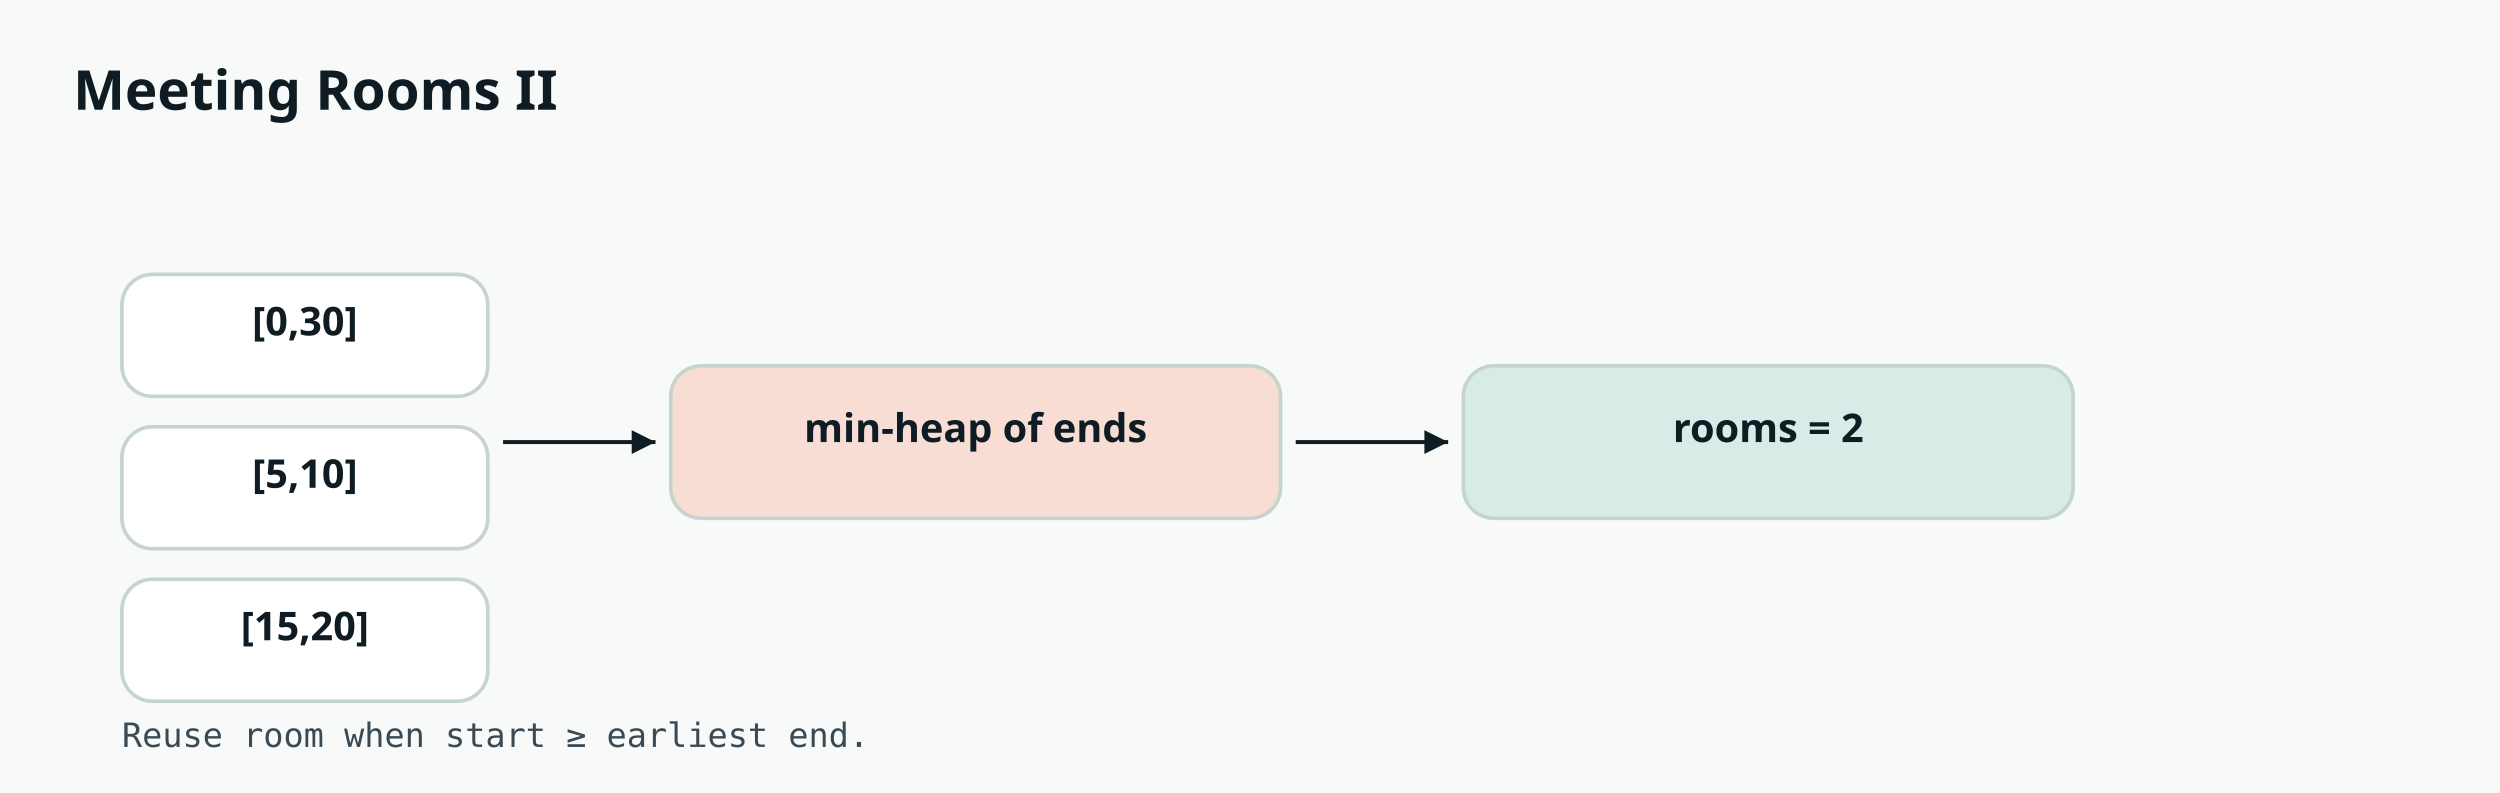
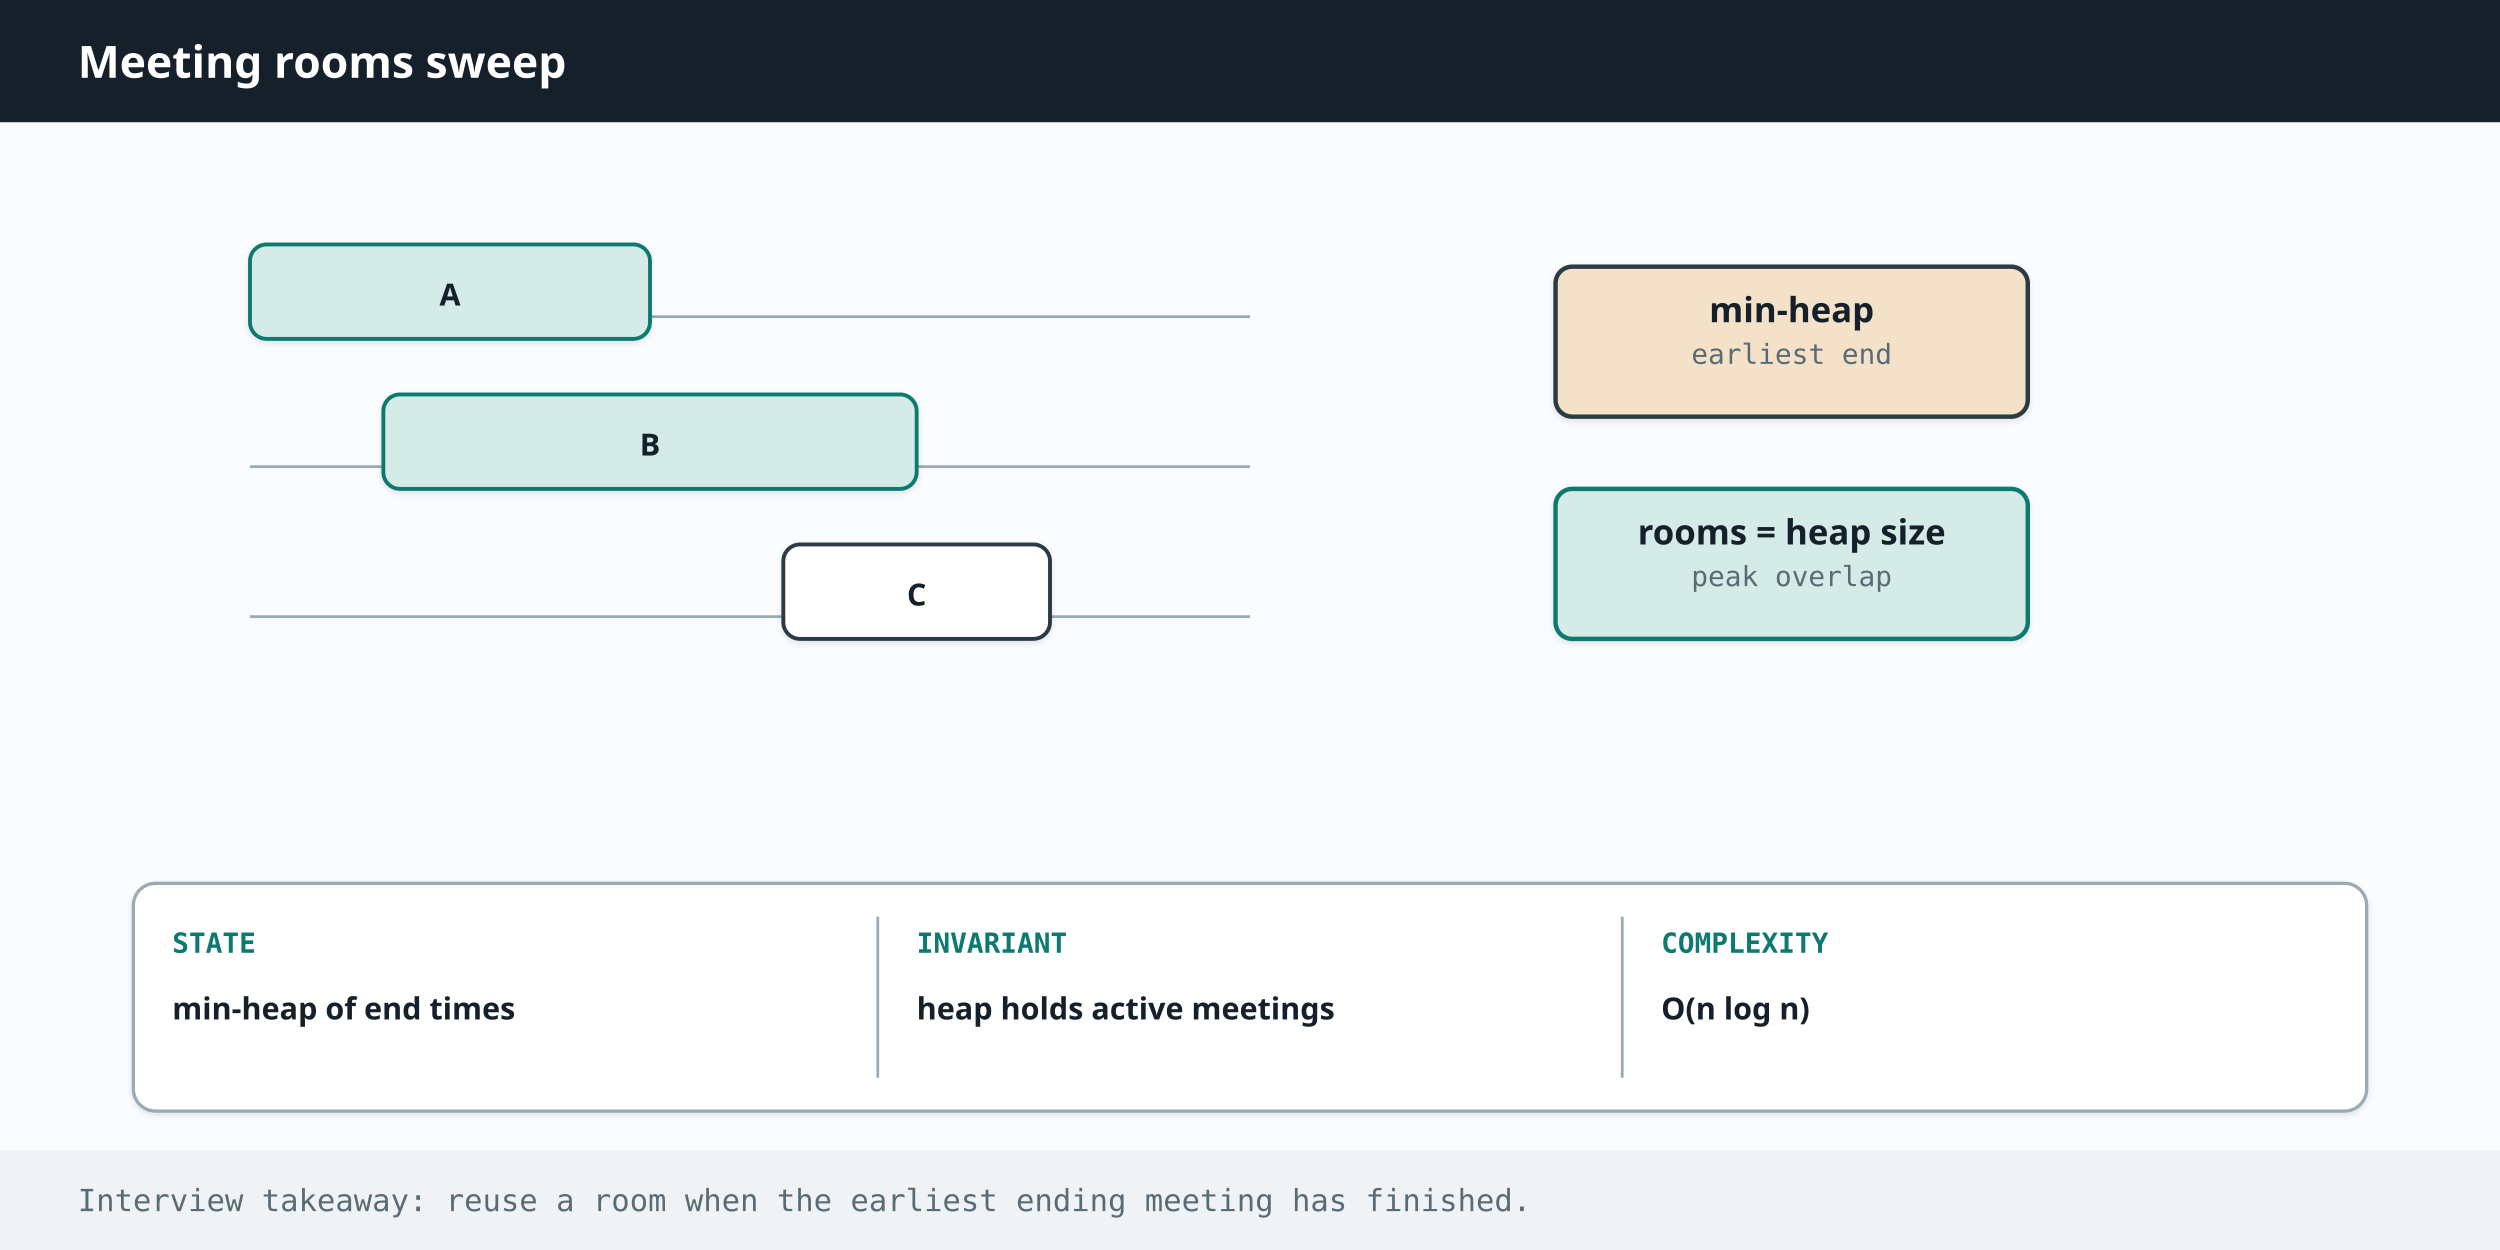
- <svg xmlns="http://www.w3.org/2000/svg" width="820" height="260" viewBox="0 0 820 260" role="img" aria-label="Meeting Rooms II">
+ <svg xmlns="http://www.w3.org/2000/svg" width="900" height="450" viewBox="0 0 900 450" role="img" aria-label="Meeting rooms sweep">
  <defs>
-     <marker id="arrowhead" markerWidth="8" markerHeight="8" refX="6" refY="3" orient="auto">
-       <path d="M0,0 L6,3 L0,6 Z" fill="#0f1c24" />
+     <marker id="arr-meeting-rooms-sweep" markerWidth="10" markerHeight="8" refX="9" refY="4" orient="auto">
+       <path d="M0,0 L10,4 L0,8 Z" fill="#2c3a45" />
    </marker>
+     <marker id="arr-acc-meeting-rooms-sweep" markerWidth="10" markerHeight="8" refX="9" refY="4" orient="auto">
+       <path d="M0,0 L10,4 L0,8 Z" fill="#0d7a6f" />
+     </marker>
+     <filter id="sh-meeting-rooms-sweep" x="-8%" y="-8%" width="116%" height="124%">
+       <feDropShadow dx="0" dy="1" stdDeviation="1.2" flood-color="#15202b" flood-opacity="0.10" />
+     </filter>
  </defs>
-   <rect width="820" height="260" fill="#f7faf8" />
-   <text x="24" y="36" font-family="Manrope, Segoe UI, sans-serif" font-size="18" font-weight="700" fill="#0f1c24">Meeting Rooms II</text>
-   <rect x="40" y="90" width="120" height="40" rx="10" fill="#fff" stroke="#c5d5ce" stroke-width="1.2" />
-   <text x="100.0" y="110.0" text-anchor="middle" font-family="Manrope, Segoe UI, sans-serif" font-size="13" font-weight="650" fill="#0f1c24">[0,30]</text>
-   <rect x="40" y="140" width="120" height="40" rx="10" fill="#fff" stroke="#c5d5ce" stroke-width="1.2" />
-   <text x="100.0" y="160.0" text-anchor="middle" font-family="Manrope, Segoe UI, sans-serif" font-size="13" font-weight="650" fill="#0f1c24">[5,10]</text>
-   <rect x="40" y="190" width="120" height="40" rx="10" fill="#fff" stroke="#c5d5ce" stroke-width="1.2" />
-   <text x="100.0" y="210.0" text-anchor="middle" font-family="Manrope, Segoe UI, sans-serif" font-size="13" font-weight="650" fill="#0f1c24">[15,20]</text>
-   <rect x="220" y="120" width="200" height="50" rx="10" fill="#f7ddd4" stroke="#c5d5ce" stroke-width="1.2" />
-   <text x="320.0" y="145.0" text-anchor="middle" font-family="Manrope, Segoe UI, sans-serif" font-size="13" font-weight="650" fill="#0f1c24">min-heap of ends</text>
-   <rect x="480" y="120" width="200" height="50" rx="10" fill="#d7ebe7" stroke="#c5d5ce" stroke-width="1.2" />
-   <text x="580.0" y="145.0" text-anchor="middle" font-family="Manrope, Segoe UI, sans-serif" font-size="13" font-weight="650" fill="#0f1c24">rooms = 2</text>
-   <path d="M165 145 H215" stroke="#0f1c24" stroke-width="1.3" marker-end="url(#arrowhead)" />
-   <path d="M425 145 H475" stroke="#0f1c24" stroke-width="1.3" marker-end="url(#arrowhead)" />
-   <text x="40" y="245" font-family="IBM Plex Mono, ui-monospace, monospace" font-size="11" fill="#3a4a54">Reuse room when start ≥ earliest end.</text>
+   <rect width="900" height="450" fill="#fbfcfd" />
+   <rect x="0" y="0" width="900" height="44" fill="#15202b" />
+   <text x="28" y="28" font-family="Manrope, 'Segoe UI', system-ui, sans-serif" font-size="16" font-weight="700" fill="#ffffff">Meeting rooms sweep</text>
+   <line x1="90" y1="114" x2="450" y2="114" stroke="#9aabb5" stroke-width="1" />
+   <rect x="90" y="88" width="144" height="34" rx="6" fill="#d5ebe7" stroke="#0d7a6f" stroke-width="1.4" filter="url(#sh-meeting-rooms-sweep)" />
+   <text x="162" y="110" text-anchor="middle" font-family="Manrope, 'Segoe UI', system-ui, sans-serif" font-size="11" font-weight="650" fill="#15202b">A</text>
+   <line x1="90" y1="168" x2="450" y2="168" stroke="#9aabb5" stroke-width="1" />
+   <rect x="138" y="142" width="192" height="34" rx="6" fill="#d5ebe7" stroke="#0d7a6f" stroke-width="1.4" filter="url(#sh-meeting-rooms-sweep)" />
+   <text x="234" y="164" text-anchor="middle" font-family="Manrope, 'Segoe UI', system-ui, sans-serif" font-size="11" font-weight="650" fill="#15202b">B</text>
+   <line x1="90" y1="222" x2="450" y2="222" stroke="#9aabb5" stroke-width="1" />
+   <rect x="282" y="196" width="96" height="34" rx="6" fill="#ffffff" stroke="#2c3a45" stroke-width="1.4" filter="url(#sh-meeting-rooms-sweep)" />
+   <text x="330" y="218" text-anchor="middle" font-family="Manrope, 'Segoe UI', system-ui, sans-serif" font-size="11" font-weight="650" fill="#15202b">C</text>
+   <rect x="560" y="96" width="170" height="54" rx="6" fill="#f3e2c7" stroke="#2c3a45" stroke-width="1.6" filter="url(#sh-meeting-rooms-sweep)" />
+   <text x="645" y="116" text-anchor="middle" font-family="Manrope, 'Segoe UI', system-ui, sans-serif" font-size="12.5" font-weight="650" fill="#15202b">min-heap</text>
+   <text x="645" y="131" text-anchor="middle" font-family="'IBM Plex Mono', ui-monospace, monospace" font-size="10" fill="#5b6b76">earliest end</text>
+   <rect x="560" y="176" width="170" height="54" rx="6" fill="#d5ebe7" stroke="#0d7a6f" stroke-width="1.6" filter="url(#sh-meeting-rooms-sweep)" />
+   <text x="645" y="196" text-anchor="middle" font-family="Manrope, 'Segoe UI', system-ui, sans-serif" font-size="12.5" font-weight="650" fill="#15202b">rooms = heap size</text>
+   <text x="645" y="211" text-anchor="middle" font-family="'IBM Plex Mono', ui-monospace, monospace" font-size="10" fill="#5b6b76">peak overlap</text>
+   <rect x="48" y="318" width="804" height="82" rx="8" fill="#ffffff" stroke="#9aabb5" stroke-width="1.2" filter="url(#sh-meeting-rooms-sweep)" />
+   <text x="62" y="343" text-anchor="start" font-family="'IBM Plex Mono', ui-monospace, monospace" font-size="10" font-weight="700" fill="#0d7a6f">STATE</text>
+   <text x="62" y="367" text-anchor="start" font-family="Manrope, 'Segoe UI', system-ui, sans-serif" font-size="11" font-weight="550" fill="#15202b">min-heap of end times</text>
+   <line x1="316" y1="330" x2="316" y2="388" stroke="#9aabb5" stroke-width="1" />
+   <text x="330" y="343" text-anchor="start" font-family="'IBM Plex Mono', ui-monospace, monospace" font-size="10" font-weight="700" fill="#0d7a6f">INVARIANT</text>
+   <text x="330" y="367" text-anchor="start" font-family="Manrope, 'Segoe UI', system-ui, sans-serif" font-size="11" font-weight="550" fill="#15202b">heap holds active meetings</text>
+   <line x1="584" y1="330" x2="584" y2="388" stroke="#9aabb5" stroke-width="1" />
+   <text x="598" y="343" text-anchor="start" font-family="'IBM Plex Mono', ui-monospace, monospace" font-size="10" font-weight="700" fill="#0d7a6f">COMPLEXITY</text>
+   <text x="598" y="367" text-anchor="start" font-family="Manrope, 'Segoe UI', system-ui, sans-serif" font-size="11" font-weight="550" fill="#15202b">O(n log n)</text>
+   <rect x="0" y="414" width="900" height="36" fill="#f0f3f5" />
+   <text x="28" y="436" font-family="'IBM Plex Mono', ui-monospace, monospace" font-size="11" fill="#5b6b76">Interview takeaway: reuse a room when the earliest ending meeting has finished.</text>
</svg>
